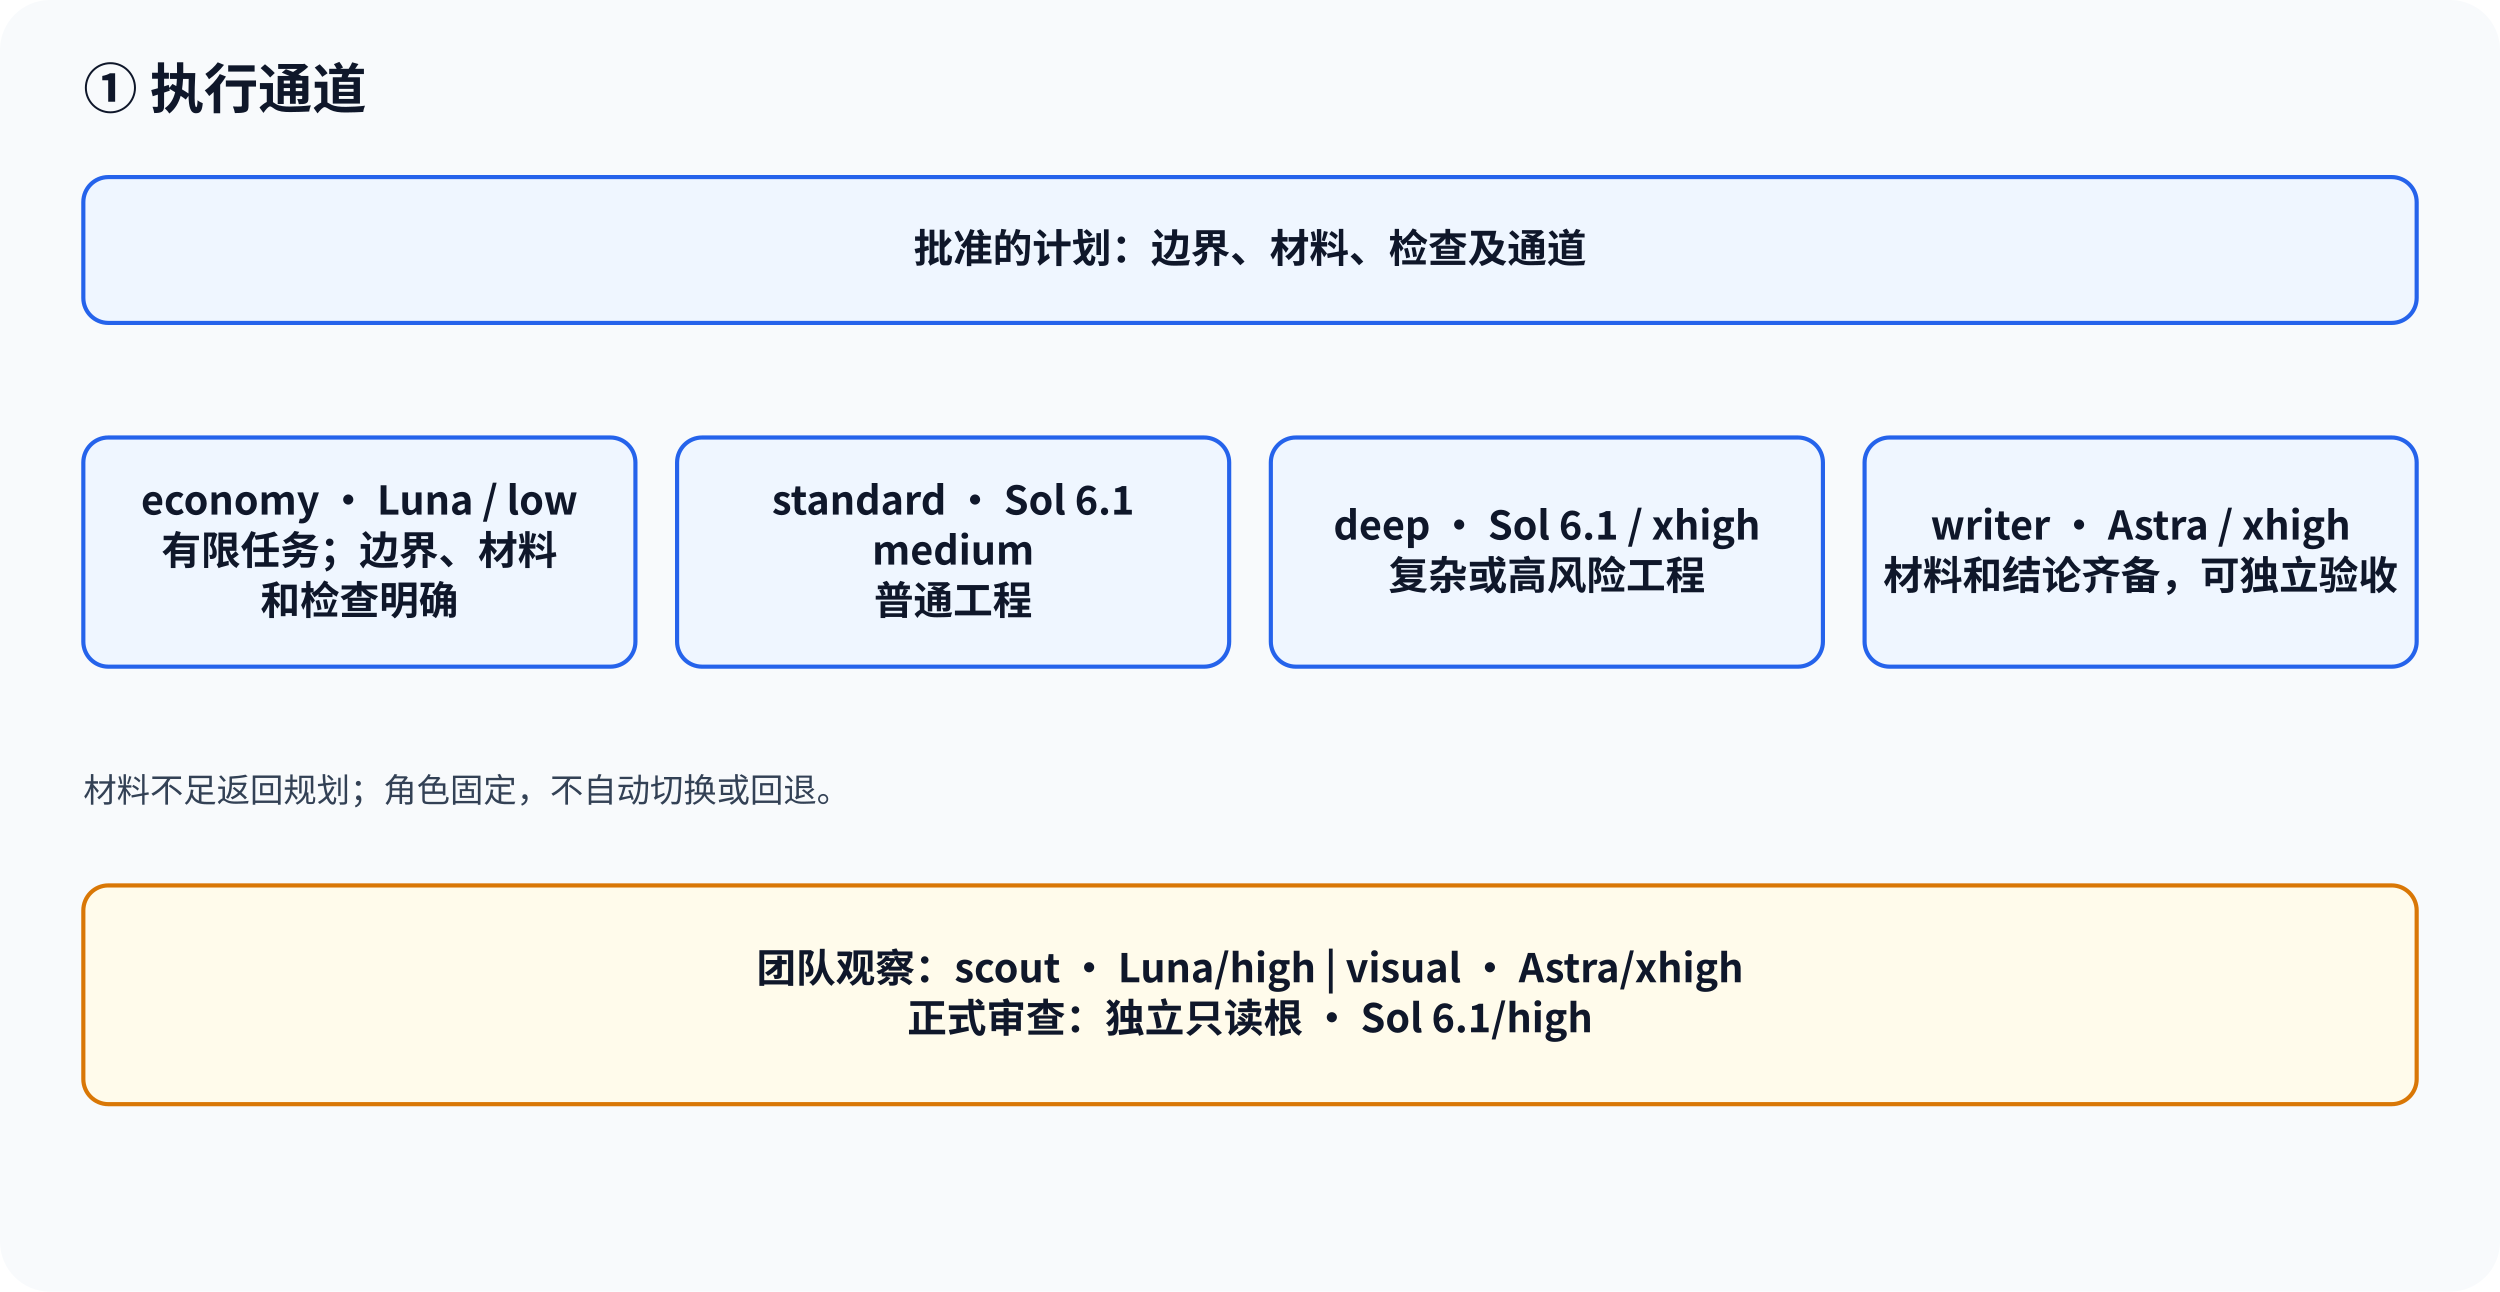
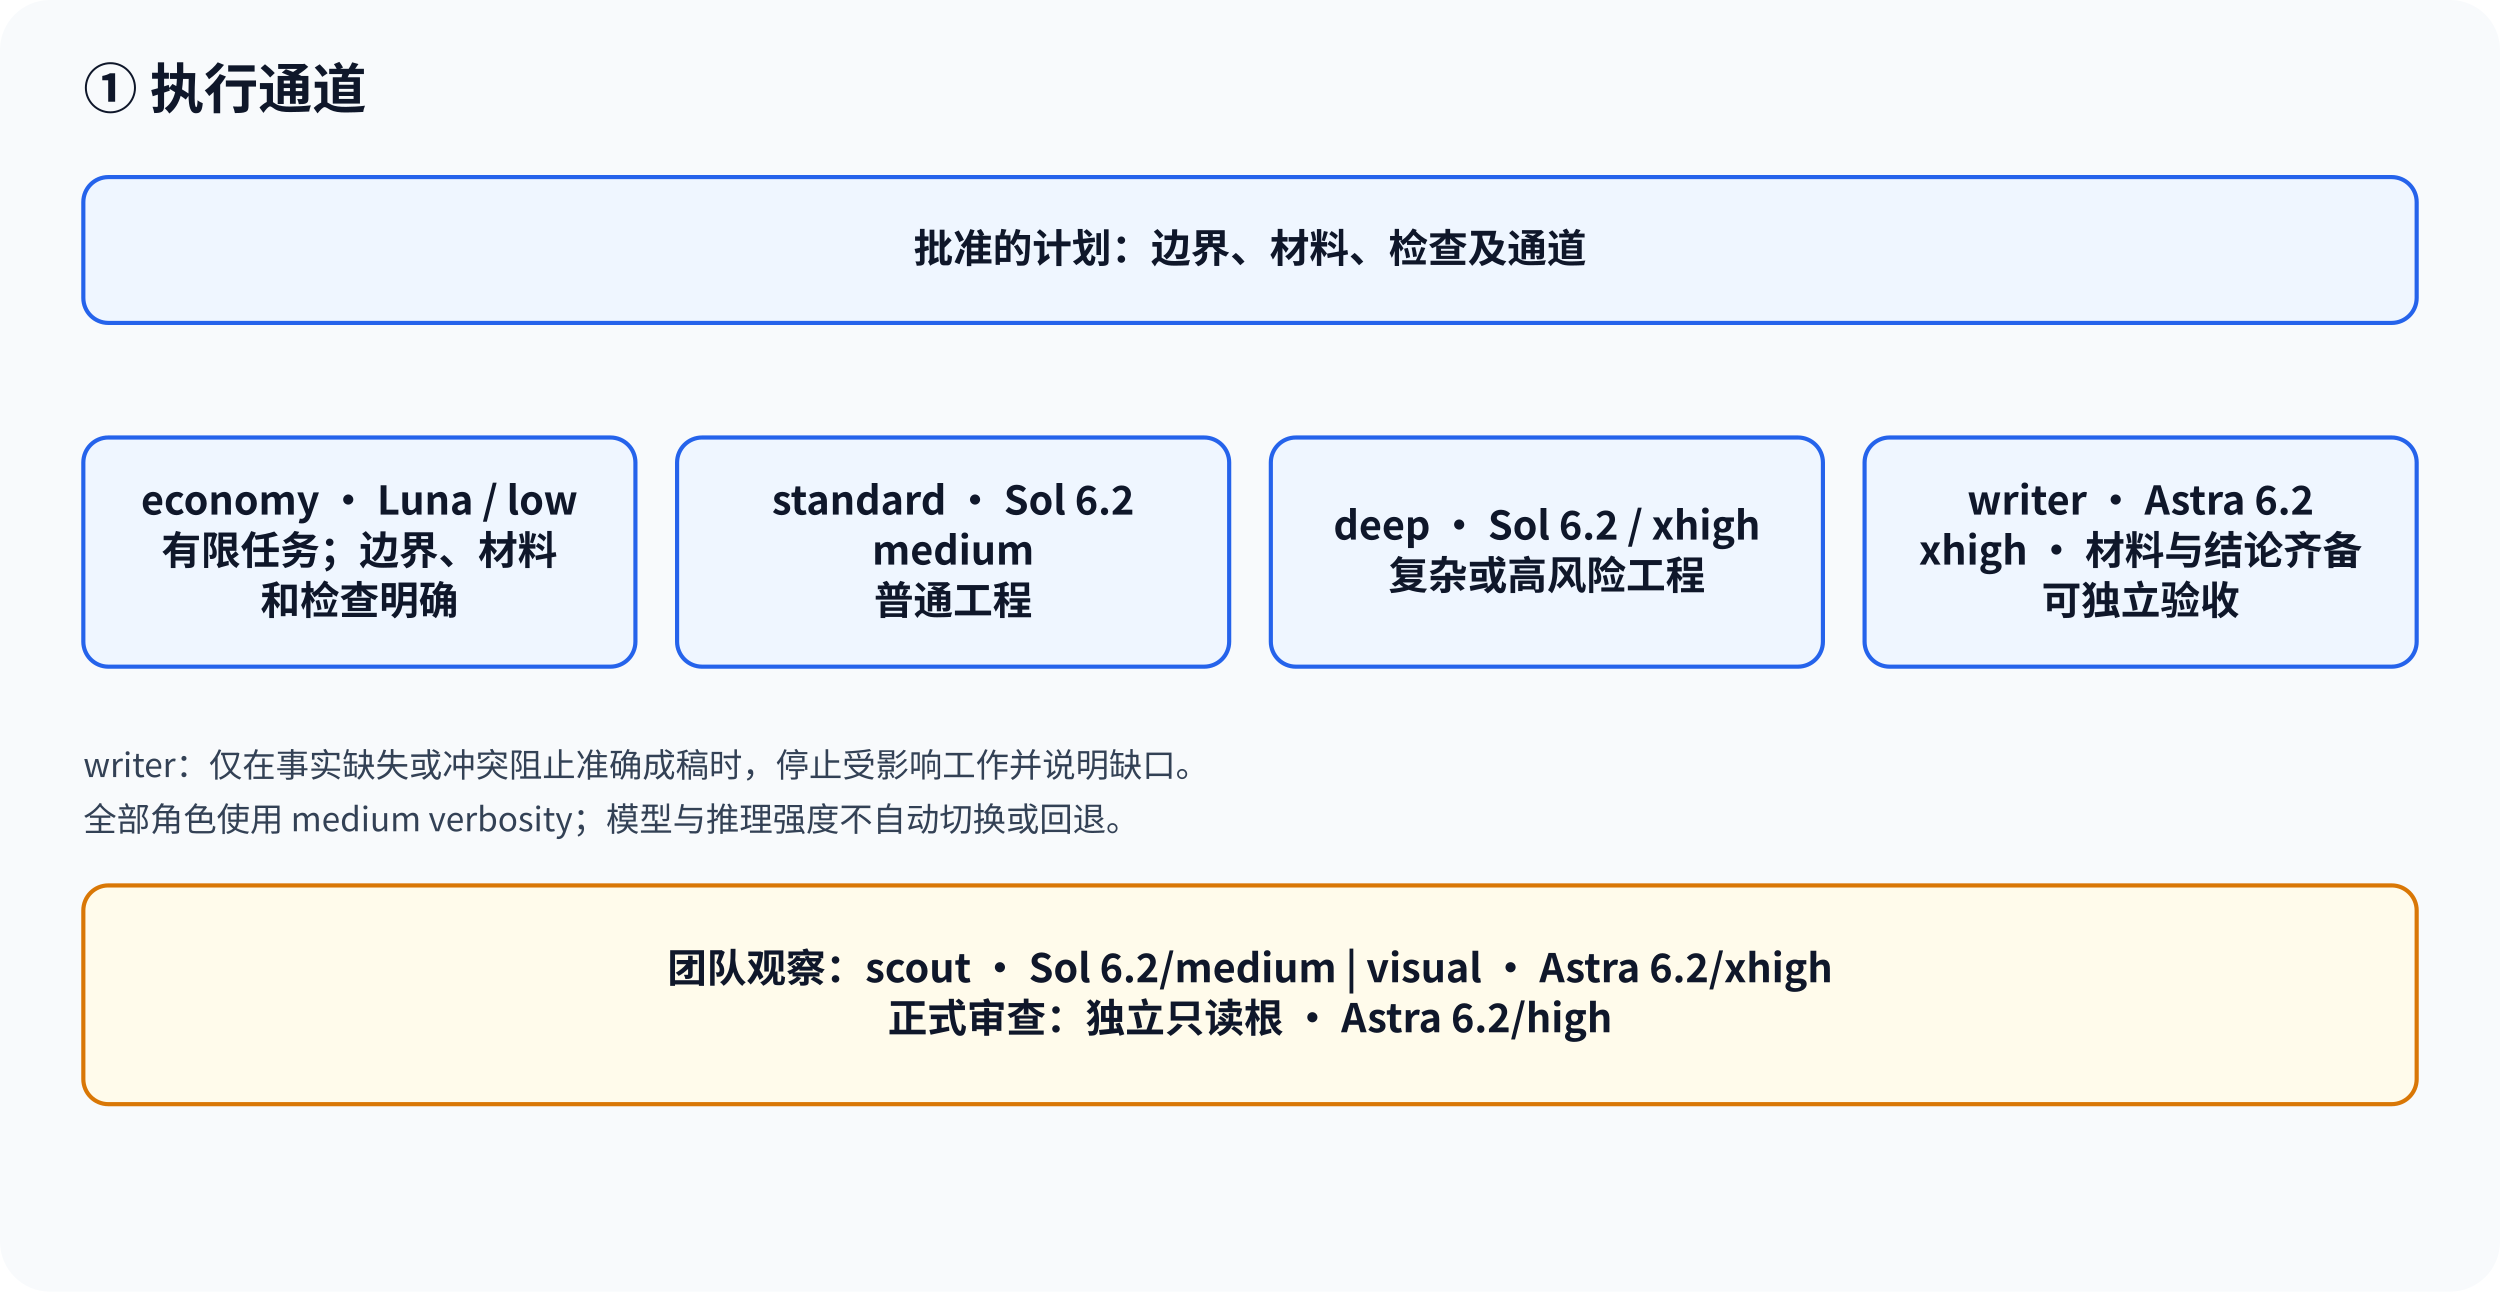
<svg xmlns="http://www.w3.org/2000/svg" viewBox="0 0 1200 620" role="img">
  <defs>
    <style>.bg{fill:#f8fafc}.box{fill:#eff6ff;stroke:#2563eb;stroke-width:2}.conditional{fill:#fffbeb;stroke:#d97706;stroke-width:2}.end{fill:#ecfdf5;stroke:#059669;stroke-width:2}.line{fill:none;stroke:#475569;stroke-width:2.5;marker-end:url(#arrow)}.title{font:700 26px system-ui,-apple-system,"Segoe UI","Noto Sans CJK SC","Microsoft YaHei",sans-serif;fill:#0f172a}.label{font:600 19px system-ui,-apple-system,"Segoe UI","Noto Sans CJK SC","Microsoft YaHei",sans-serif;fill:#0f172a}.small{font:16px system-ui,-apple-system,"Segoe UI","Noto Sans CJK SC","Microsoft YaHei",sans-serif;fill:#334155}</style>
    <marker id="arrow" viewBox="0 0 10 10" refX="9" refY="5" markerWidth="7" markerHeight="7" orient="auto">
      <path d="M0 0l10 5-10 5z" fill="#475569" />
    </marker>
  </defs>
  <rect class="bg" width="1200" height="620" rx="24" />
  <text class="title" x="40" y="52">① 执行通道</text>
  <rect class="box" x="40" y="85" width="1120" height="70" rx="12" />
  <text class="label" x="600.0" y="126.0" text-anchor="middle">批准的计划：边界、材料、检查及通道</text>
  <rect class="box" x="40" y="210" width="265" height="110" rx="12" />
  <text class="label" x="172.5" y="247.0" text-anchor="middle">economy · Luna / low</text>
  <text class="label" x="172.5" y="271.0" text-anchor="middle">有限任务；边界、材料</text>
  <text class="label" x="172.5" y="295.0" text-anchor="middle">和检查明确</text>
  <rect class="box" x="325" y="210" width="265" height="110" rx="12" />
-   <text class="label" x="457.5" y="247.0" text-anchor="middle">standard · Sol 6.1</text>
+   <text class="label" x="457.5" y="247.0" text-anchor="middle">standard · Sol 6.2</text>
  <text class="label" x="457.5" y="271.0" text-anchor="middle">medium</text>
  <text class="label" x="457.5" y="295.0" text-anchor="middle">普通工程</text>
  <rect class="box" x="610" y="210" width="265" height="110" rx="12" />
-   <text class="label" x="742.5" y="259.0" text-anchor="middle">deep · Sol 6.1 / xhigh</text>
+   <text class="label" x="742.5" y="259.0" text-anchor="middle">deep · Sol 6.2 / xhigh</text>
  <text class="label" x="742.5" y="283.0" text-anchor="middle">复杂或高风险工程</text>
  <rect class="box" x="895" y="210" width="265" height="110" rx="12" />
-   <text class="label" x="1027.5" y="259.0" text-anchor="middle">writer · Astra / xhigh</text>
-   <text class="label" x="1027.5" y="283.0" text-anchor="middle">材料和结论齐备，可独立验收</text>
-   <text class="small" x="40" y="385">材料不足返回规划；角色固定，不自动切换或回退。</text>
+   <text class="label" x="1027.5" y="247.0" text-anchor="middle">writer · Astra 6.2</text>
+   <text class="label" x="1027.5" y="271.0" text-anchor="middle">xhigh · 材料与结论齐备</text>
+   <text class="label" x="1027.5" y="295.0" text-anchor="middle">可独立验收</text>
+   <text class="small" x="40" y="373">writer：仅在事实缺失或冲突阻止准确成稿时，停止受影响工作并说明缺口。</text>
+   <text class="small" x="40" y="399">全部角色使用 medium verbosity；模型与推理强度不自动切换或回退。</text>
  <rect class="conditional" x="40" y="425" width="1120" height="105" rx="12" />
-   <text class="label" x="600.0" y="471.5" text-anchor="middle">团队观察：scout · Luna/high  |  visual · Astra/xhigh</text>
-   <text class="label" x="600.0" y="495.5" text-anchor="middle">正式审查：独立只读根 · Sol 6.1/high</text>
+   <text class="label" x="600.0" y="471.5" text-anchor="middle">团队观察：scout · Sol 6.2/medium  |  visual · Astra 6.2/xhigh</text>
+   <text class="label" x="600.0" y="495.5" text-anchor="middle">正式审查：独立只读根 · Astra 6.2/high</text>
</svg>
